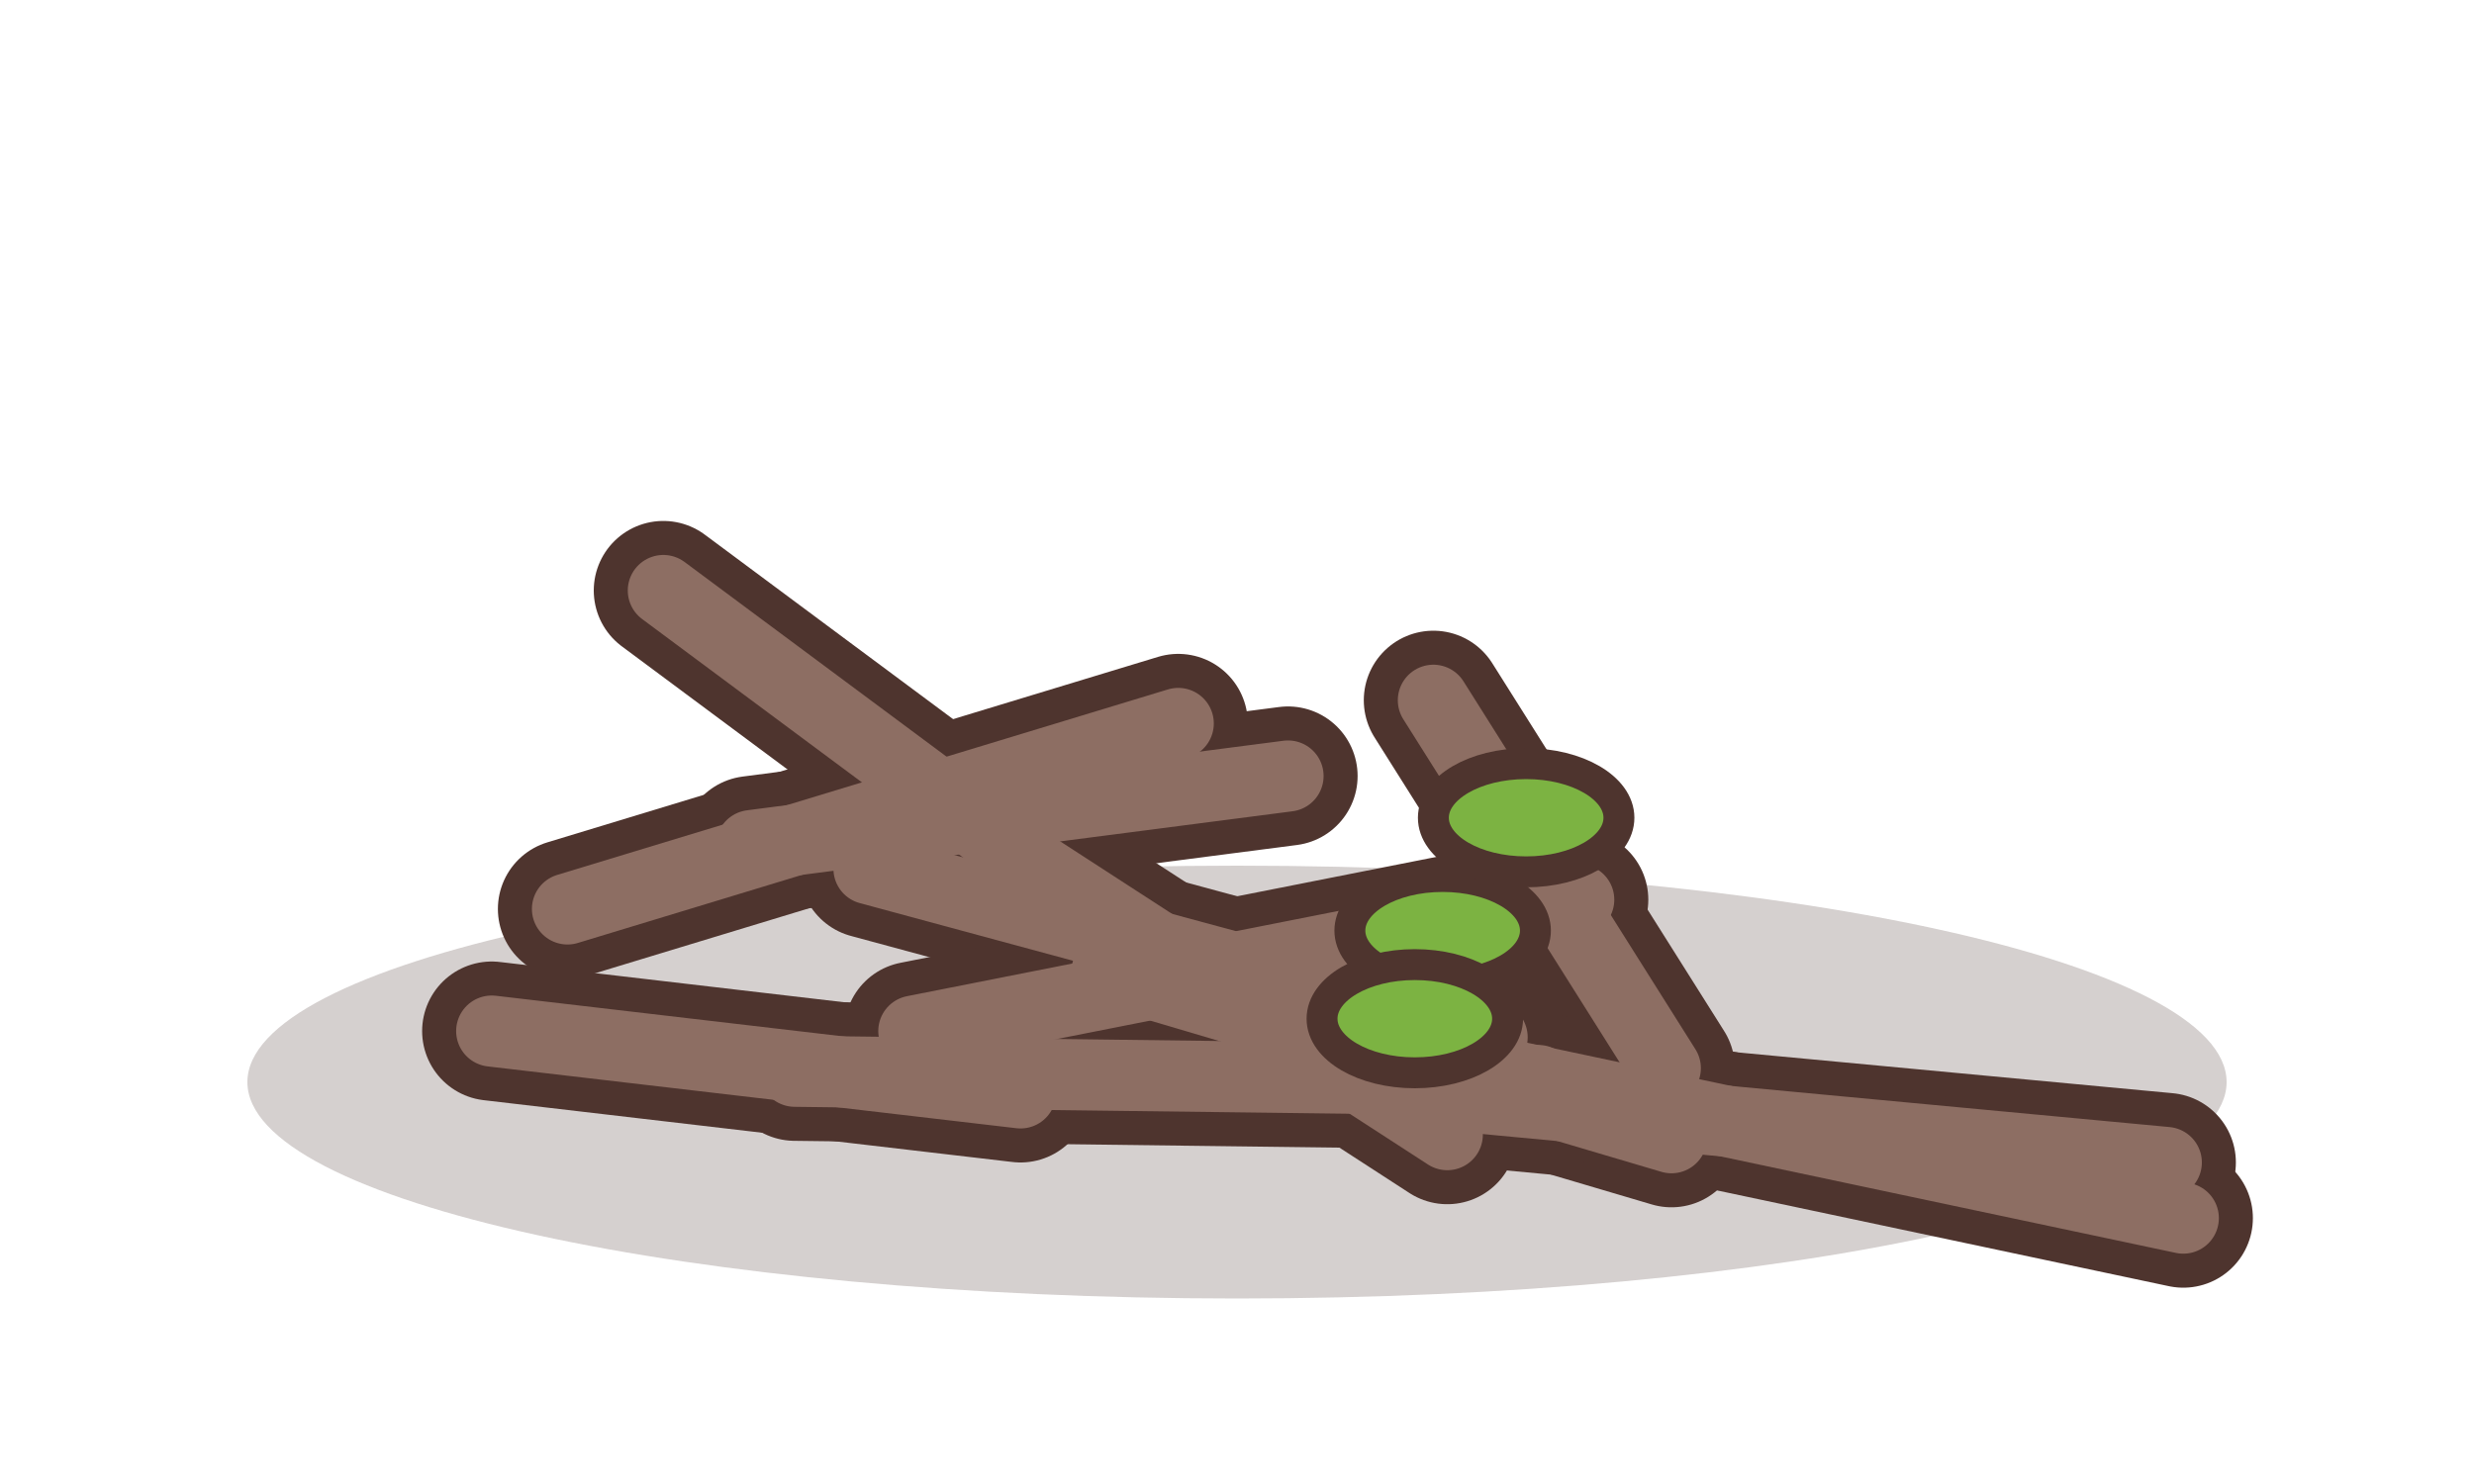
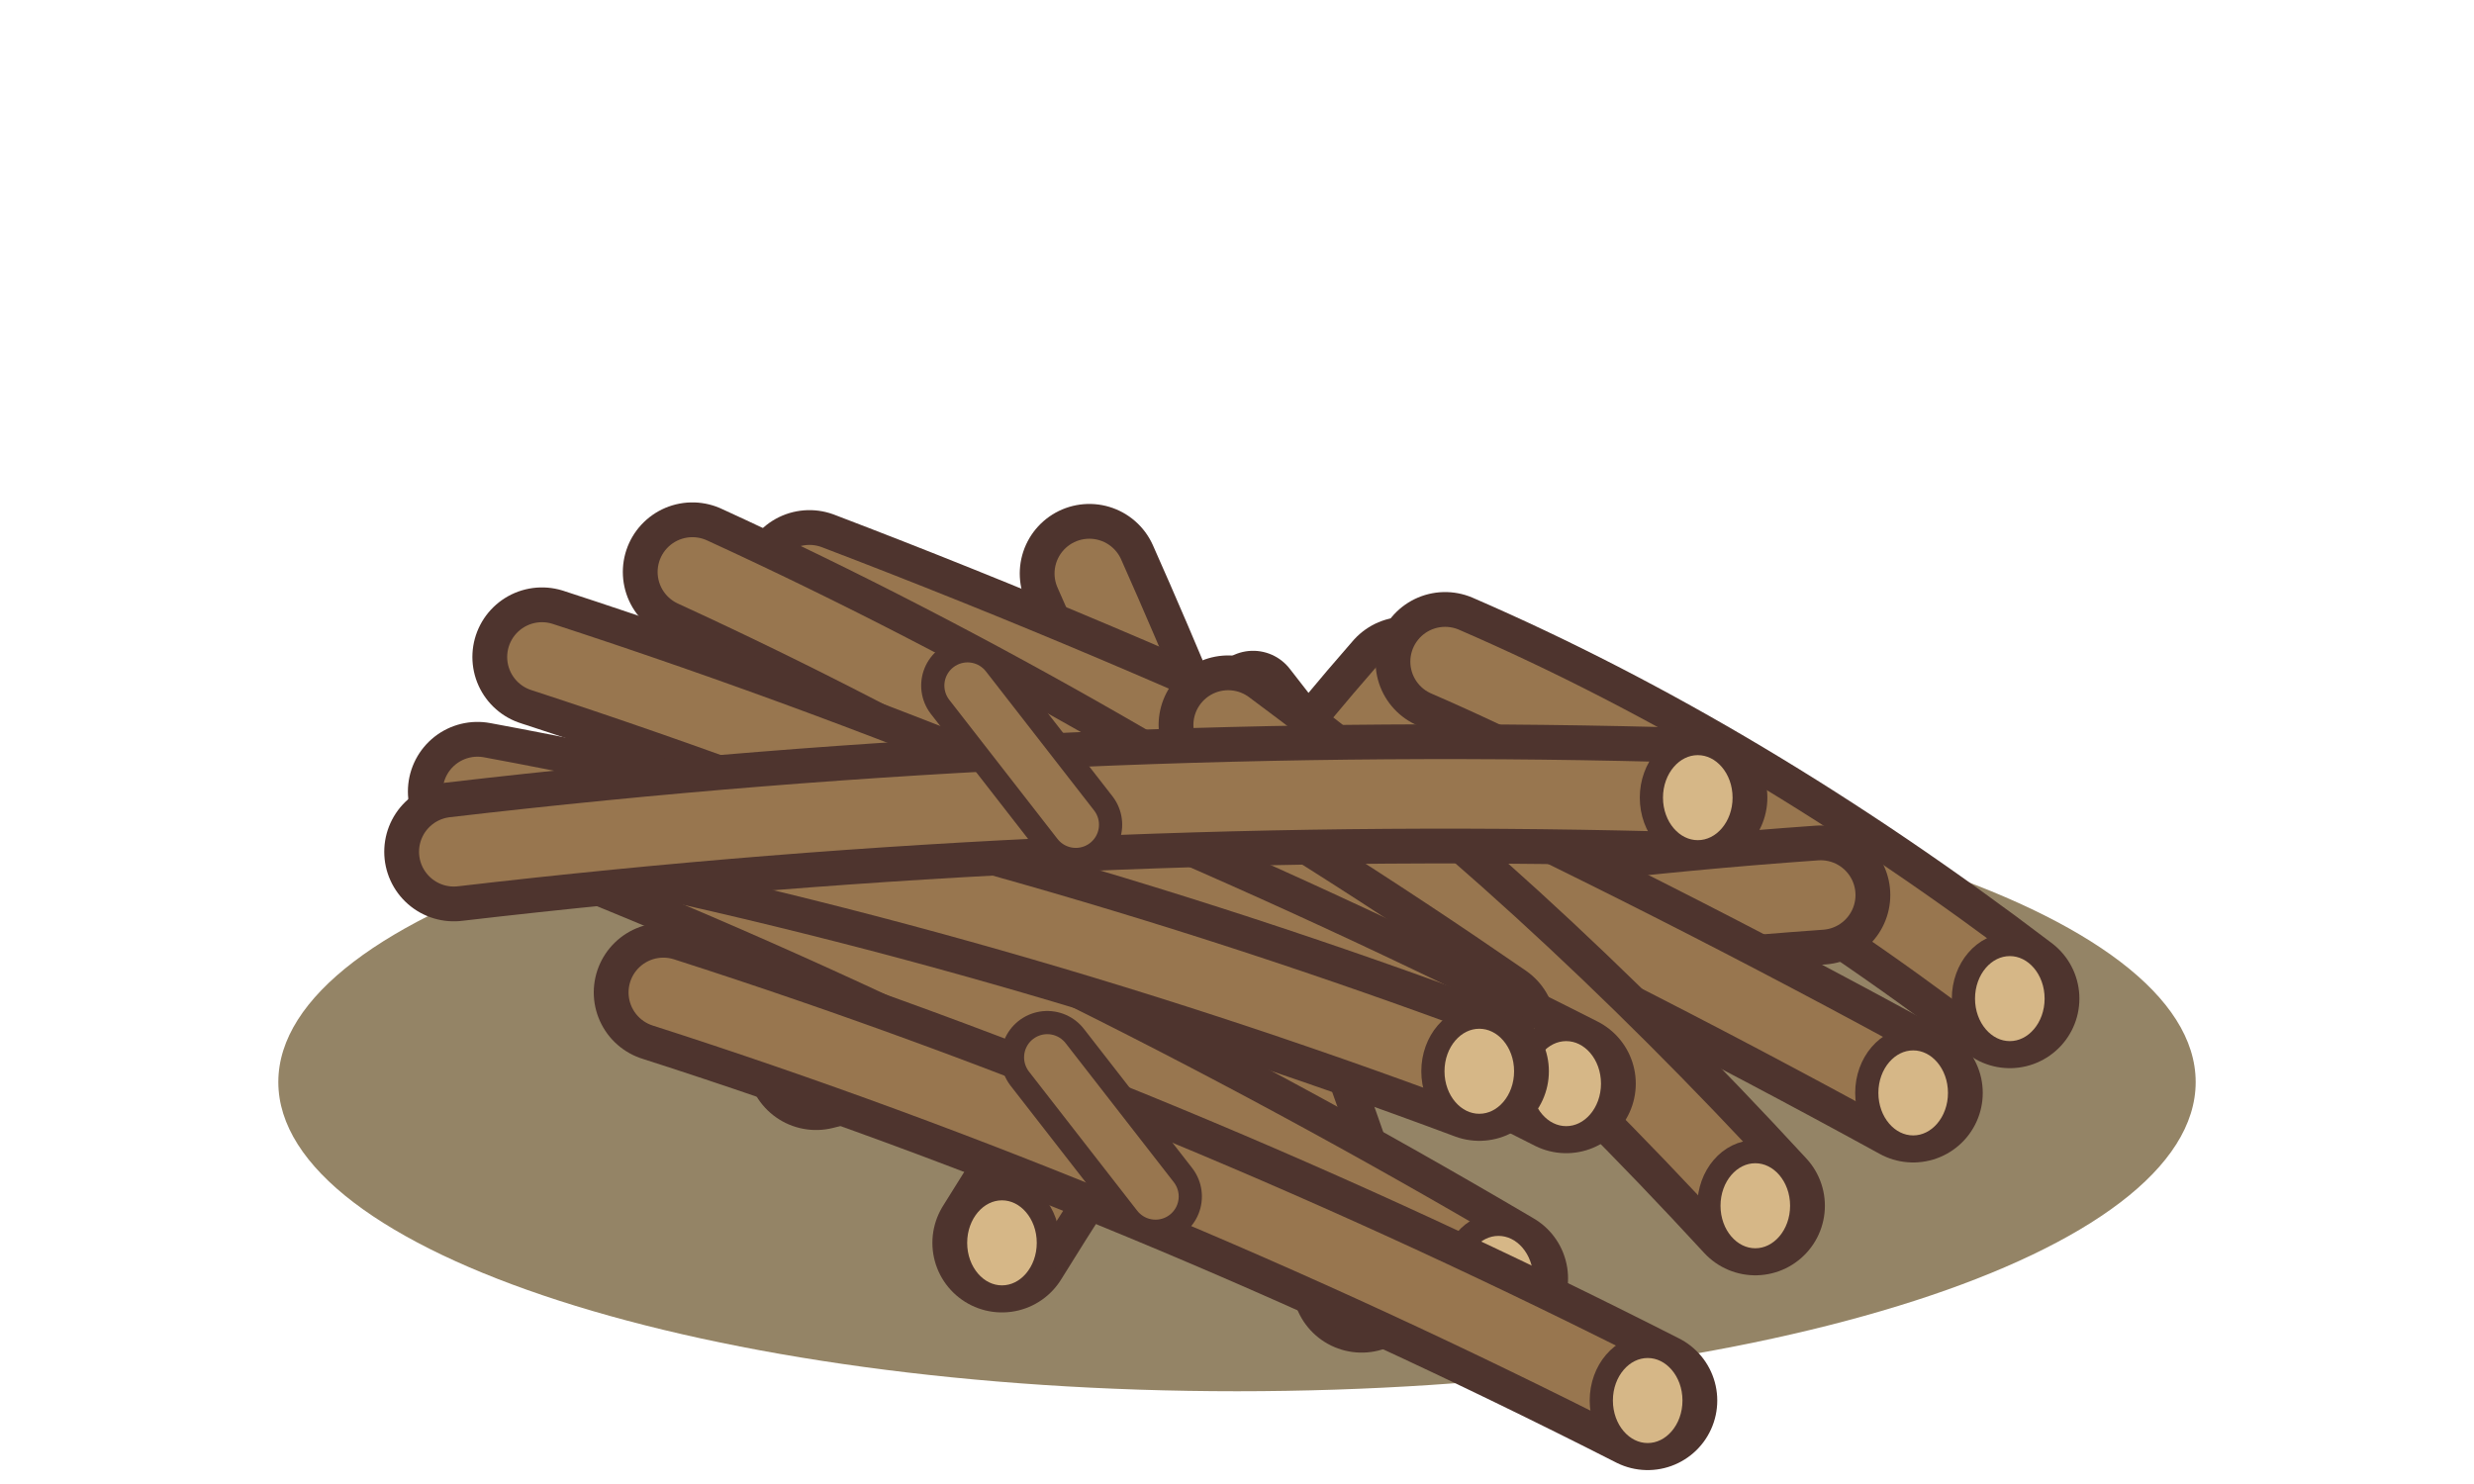
<svg xmlns="http://www.w3.org/2000/svg" width="160" height="96" viewBox="0 0 160 96">
-   <ellipse cx="80" cy="70" rx="64.0" ry="14.0" fill="#3E2723" opacity="0.22" />
-   <g stroke="#4E342E" stroke-width="9" stroke-linecap="round">
-     <path d="M56.2 56.2 L96.5 67.1" />
-     <path d="M59.1 66.7 L102.1 58.2" />
-     <path d="M66.3 55.7 L93.6 73.4" />
-     <path d="M92.7 45.3 L107.7 69.1" />
-     <path d="M71.6 62.8 L108.1 73.6" />
-     <path d="M48.6 54.7 L83.3 50.2" />
-     <path d="M51.4 69.3 L99.5 69.9" />
-     <path d="M36.7 58.8 L76.2 46.8" />
-     <path d="M31.8 66.7 L66.0 70.7" />
-     <path d="M42.9 38.2 L65.1 54.7" />
-     <path d="M93.2 70.8 L140.1 75.2" />
-     <path d="M94.5 68.9 L141.2 78.8" />
-   </g>
-   <g stroke="#8D6E63" stroke-width="4.6" stroke-linecap="round">
-     <path d="M56.2 56.2 L96.5 67.1" />
-     <path d="M59.1 66.7 L102.1 58.2" />
-     <path d="M66.3 55.7 L93.6 73.4" />
-     <path d="M92.7 45.3 L107.7 69.1" />
-     <path d="M71.6 62.8 L108.1 73.6" />
-     <path d="M48.6 54.7 L83.3 50.2" />
-     <path d="M51.4 69.3 L99.5 69.9" />
-     <path d="M36.7 58.8 L76.2 46.8" />
-     <path d="M31.8 66.7 L66.0 70.7" />
-     <path d="M42.9 38.2 L65.1 54.7" />
-     <path d="M93.2 70.8 L140.1 75.2" />
-     <path d="M94.5 68.9 L141.2 78.8" />
-   </g>
-   <ellipse cx="93.3" cy="60.2" rx="6" ry="3.5" fill="#7CB342" stroke="#4E342E" stroke-width="2" />
-   <ellipse cx="98.7" cy="52.9" rx="6" ry="3.5" fill="#7CB342" stroke="#4E342E" stroke-width="2" />
-   <ellipse cx="91.5" cy="65.9" rx="6" ry="3.5" fill="#7CB342" stroke="#4E342E" stroke-width="2" />
+   <ellipse cx="80" cy="70" rx="62" ry="20" fill="#948466" stroke="#4E342E" stroke-width="0" />
+   <path d="M90.9 44.4 Q77.8 59.4 64.8 80.4" fill="none" stroke="#4E342E" stroke-width="9" stroke-linejoin="round" stroke-linecap="round" />
+   <path d="M90.9 44.4 Q77.8 59.4 64.8 80.4" fill="none" stroke="#98764F" stroke-width="4.5" stroke-linejoin="round" stroke-linecap="round" />
+   <ellipse cx="64.8" cy="80.4" rx="3" ry="3.5" fill="#D6B787" stroke="#4E342E" stroke-width="1.5" />
+   <path d="M93.46 42.8 Q111.7 50.7 129.98 64.6" fill="none" stroke="#4E342E" stroke-width="9" stroke-linejoin="round" stroke-linecap="round" />
+   <path d="M93.46 42.8 Q111.7 50.7 129.98 64.6" fill="none" stroke="#98764F" stroke-width="4.5" stroke-linejoin="round" stroke-linecap="round" />
+   <ellipse cx="129.98" cy="64.6" rx="3" ry="3.5" fill="#D6B787" stroke="#4E342E" stroke-width="1.5" />
+   <path d="M70.45 37.1 Q79.3 57.0 88.06 83.0" fill="none" stroke="#4E342E" stroke-width="9" stroke-linejoin="round" stroke-linecap="round" />
+   <path d="M70.45 37.1 Q79.3 57.0 88.06 83.0" fill="none" stroke="#98764F" stroke-width="4.5" stroke-linejoin="round" stroke-linecap="round" />
+   <ellipse cx="88.06" cy="83.0" rx="3" ry="3.5" fill="#D6B787" stroke="#4E342E" stroke-width="1.5" />
+   <path d="M117.75 57.9 Q85.3 60.2 52.78 68.6" fill="none" stroke="#4E342E" stroke-width="9" stroke-linejoin="round" stroke-linecap="round" />
+   <path d="M117.75 57.9 Q85.3 60.2 52.78 68.6" fill="none" stroke="#98764F" stroke-width="4.5" stroke-linejoin="round" stroke-linecap="round" />
+   <path d="M85.265 63.25 L78.265 54.25" fill="none" stroke="#4E342E" stroke-width="6" stroke-linejoin="round" stroke-linecap="round" />
+   <path d="M85.265 63.25 L78.265 54.25" fill="none" stroke="#98764F" stroke-width="3" stroke-linejoin="round" stroke-linecap="round" />
+   <ellipse cx="52.78" cy="68.6" rx="3" ry="3.5" fill="#D6B787" stroke="#4E342E" stroke-width="1.5" />
+   <path d="M52.35 37.5 Q88.0 51.1 123.73 70.7" fill="none" stroke="#4E342E" stroke-width="9" stroke-linejoin="round" stroke-linecap="round" />
+   <path d="M52.35 37.5 Q88.0 51.1 123.73 70.7" fill="none" stroke="#98764F" stroke-width="4.5" stroke-linejoin="round" stroke-linecap="round" />
+   <path d="M88.04 54.1 L81.04 45.1" fill="none" stroke="#4E342E" stroke-width="6" stroke-linejoin="round" stroke-linecap="round" />
+   <path d="M88.04 54.1 L81.04 45.1" fill="none" stroke="#98764F" stroke-width="3" stroke-linejoin="round" stroke-linecap="round" />
+   <ellipse cx="123.73" cy="70.7" rx="3" ry="3.5" fill="#D6B787" stroke="#4E342E" stroke-width="1.5" />
+   <path d="M79.43 46.9 Q96.5 59.5 113.52 78.0" fill="none" stroke="#4E342E" stroke-width="9" stroke-linejoin="round" stroke-linecap="round" />
+   <path d="M79.43 46.9 Q96.5 59.5 113.52 78.0" fill="none" stroke="#98764F" stroke-width="4.5" stroke-linejoin="round" stroke-linecap="round" />
+   <ellipse cx="113.52" cy="78.0" rx="3" ry="3.5" fill="#D6B787" stroke="#4E342E" stroke-width="1.5" />
+   <path d="M44.78 37.0 Q70.5 48.8 96.13 66.5" fill="none" stroke="#4E342E" stroke-width="9" stroke-linejoin="round" stroke-linecap="round" />
+   <path d="M44.78 37.0 Q70.5 48.8 96.13 66.5" fill="none" stroke="#98764F" stroke-width="4.5" stroke-linejoin="round" stroke-linecap="round" />
+   <ellipse cx="96.13" cy="66.5" rx="3" ry="3.5" fill="#D6B787" stroke="#4E342E" stroke-width="1.5" />
+   <path d="M35.05 42.5 Q68.2 53.3 101.29 70.1" fill="none" stroke="#4E342E" stroke-width="9" stroke-linejoin="round" stroke-linecap="round" />
+   <path d="M35.05 42.5 Q68.2 53.3 101.29 70.1" fill="none" stroke="#98764F" stroke-width="4.5" stroke-linejoin="round" stroke-linecap="round" />
+   <ellipse cx="101.29" cy="70.1" rx="3" ry="3.5" fill="#D6B787" stroke="#4E342E" stroke-width="1.5" />
+   <path d="M35.43 52.5 Q66.2 64.6 96.91 82.7" fill="none" stroke="#4E342E" stroke-width="9" stroke-linejoin="round" stroke-linecap="round" />
+   <path d="M35.43 52.5 Q66.2 64.6 96.91 82.7" fill="none" stroke="#98764F" stroke-width="4.5" stroke-linejoin="round" stroke-linecap="round" />
+   <ellipse cx="96.91" cy="82.7" rx="3" ry="3.5" fill="#D6B787" stroke="#4E342E" stroke-width="1.5" />
+   <path d="M30.88 51.2 Q63.3 57.2 95.67 69.3" fill="none" stroke="#4E342E" stroke-width="9" stroke-linejoin="round" stroke-linecap="round" />
+   <path d="M30.88 51.2 Q63.3 57.2 95.67 69.3" fill="none" stroke="#98764F" stroke-width="4.5" stroke-linejoin="round" stroke-linecap="round" />
+   <ellipse cx="95.67" cy="69.3" rx="3" ry="3.5" fill="#D6B787" stroke="#4E342E" stroke-width="1.5" />
+   <path d="M42.9 64.2 Q74.7 74.4 106.56 90.6" fill="none" stroke="#4E342E" stroke-width="9" stroke-linejoin="round" stroke-linecap="round" />
+   <path d="M42.9 64.2 Q74.7 74.4 106.56 90.6" fill="none" stroke="#98764F" stroke-width="4.5" stroke-linejoin="round" stroke-linecap="round" />
+   <path d="M74.73 77.4 L67.73 68.4" fill="none" stroke="#4E342E" stroke-width="6" stroke-linejoin="round" stroke-linecap="round" />
+   <path d="M74.73 77.4 L67.73 68.4" fill="none" stroke="#98764F" stroke-width="3" stroke-linejoin="round" stroke-linecap="round" />
+   <ellipse cx="106.56" cy="90.6" rx="3" ry="3.5" fill="#D6B787" stroke="#4E342E" stroke-width="1.5" />
+   <path d="M29.35 55.1 Q69.6 50.4 109.8 51.6" fill="none" stroke="#4E342E" stroke-width="9" stroke-linejoin="round" stroke-linecap="round" />
+   <path d="M29.35 55.1 Q69.6 50.4 109.8 51.6" fill="none" stroke="#98764F" stroke-width="4.5" stroke-linejoin="round" stroke-linecap="round" />
+   <path d="M69.575 53.35 L62.575 44.35" fill="none" stroke="#4E342E" stroke-width="6" stroke-linejoin="round" stroke-linecap="round" />
+   <path d="M69.575 53.35 L62.575 44.35" fill="none" stroke="#98764F" stroke-width="3" stroke-linejoin="round" stroke-linecap="round" />
+   <ellipse cx="109.8" cy="51.6" rx="3" ry="3.5" fill="#D6B787" stroke="#4E342E" stroke-width="1.5" />
</svg>
